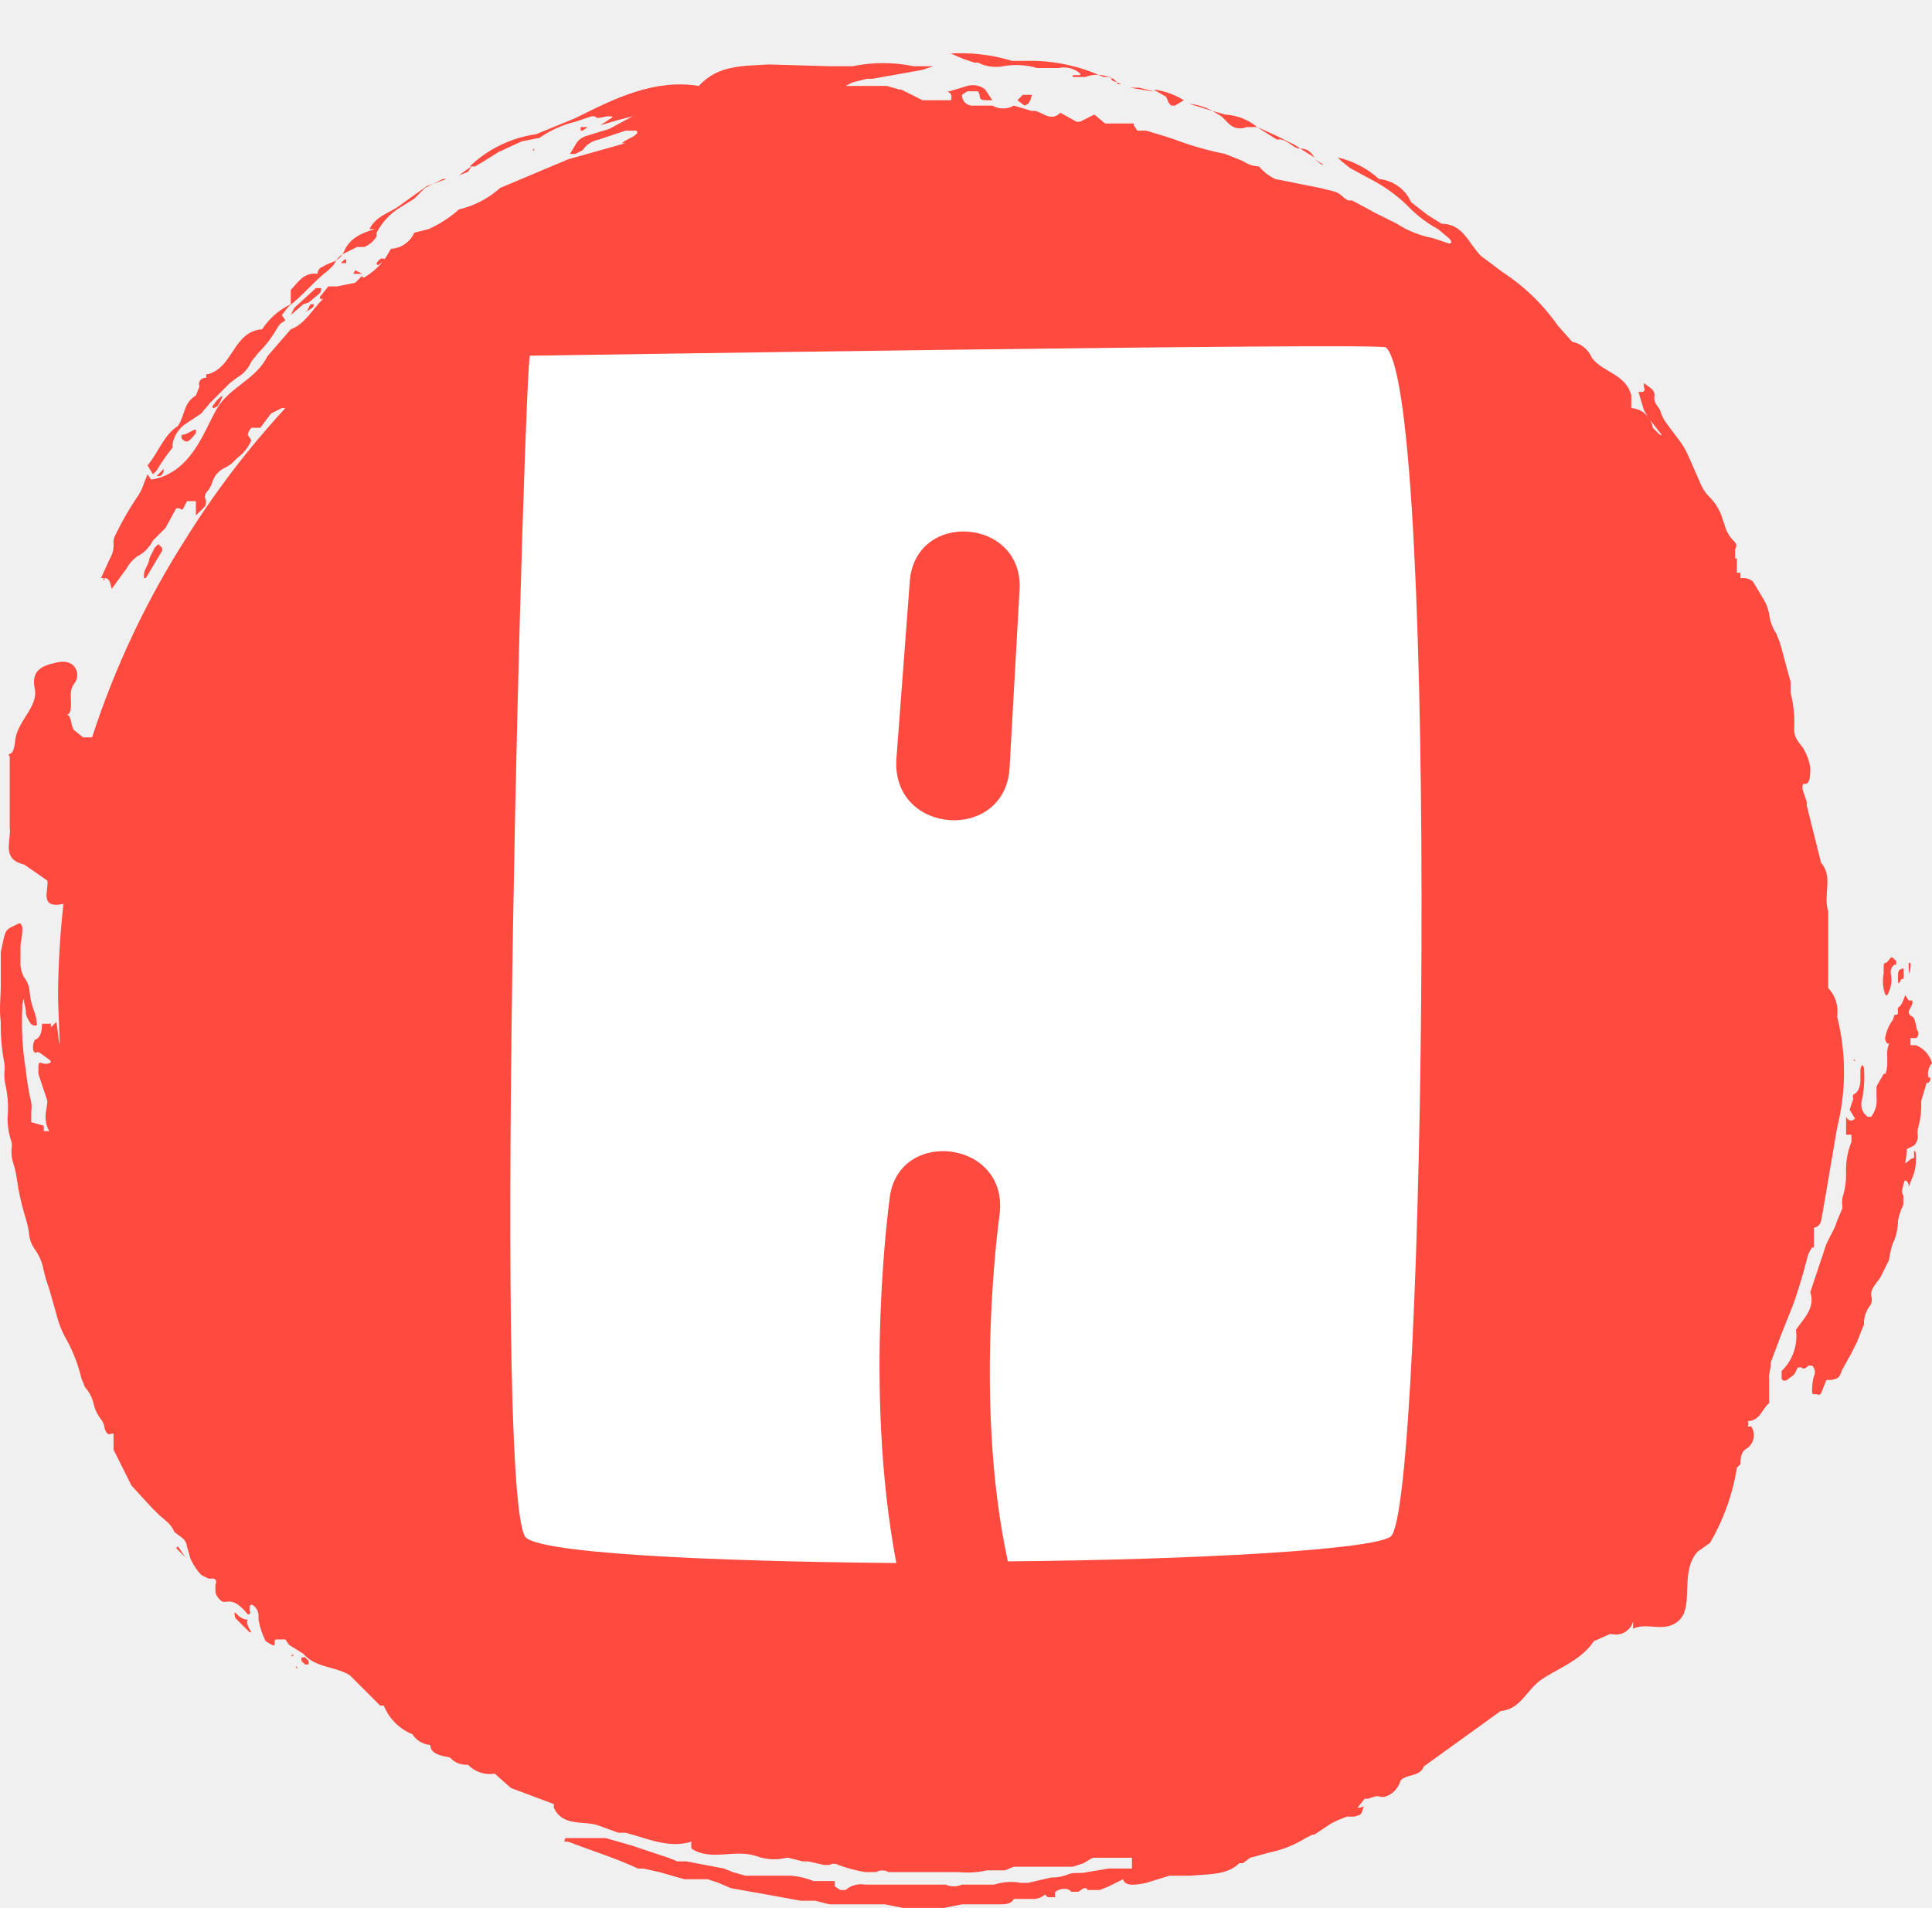
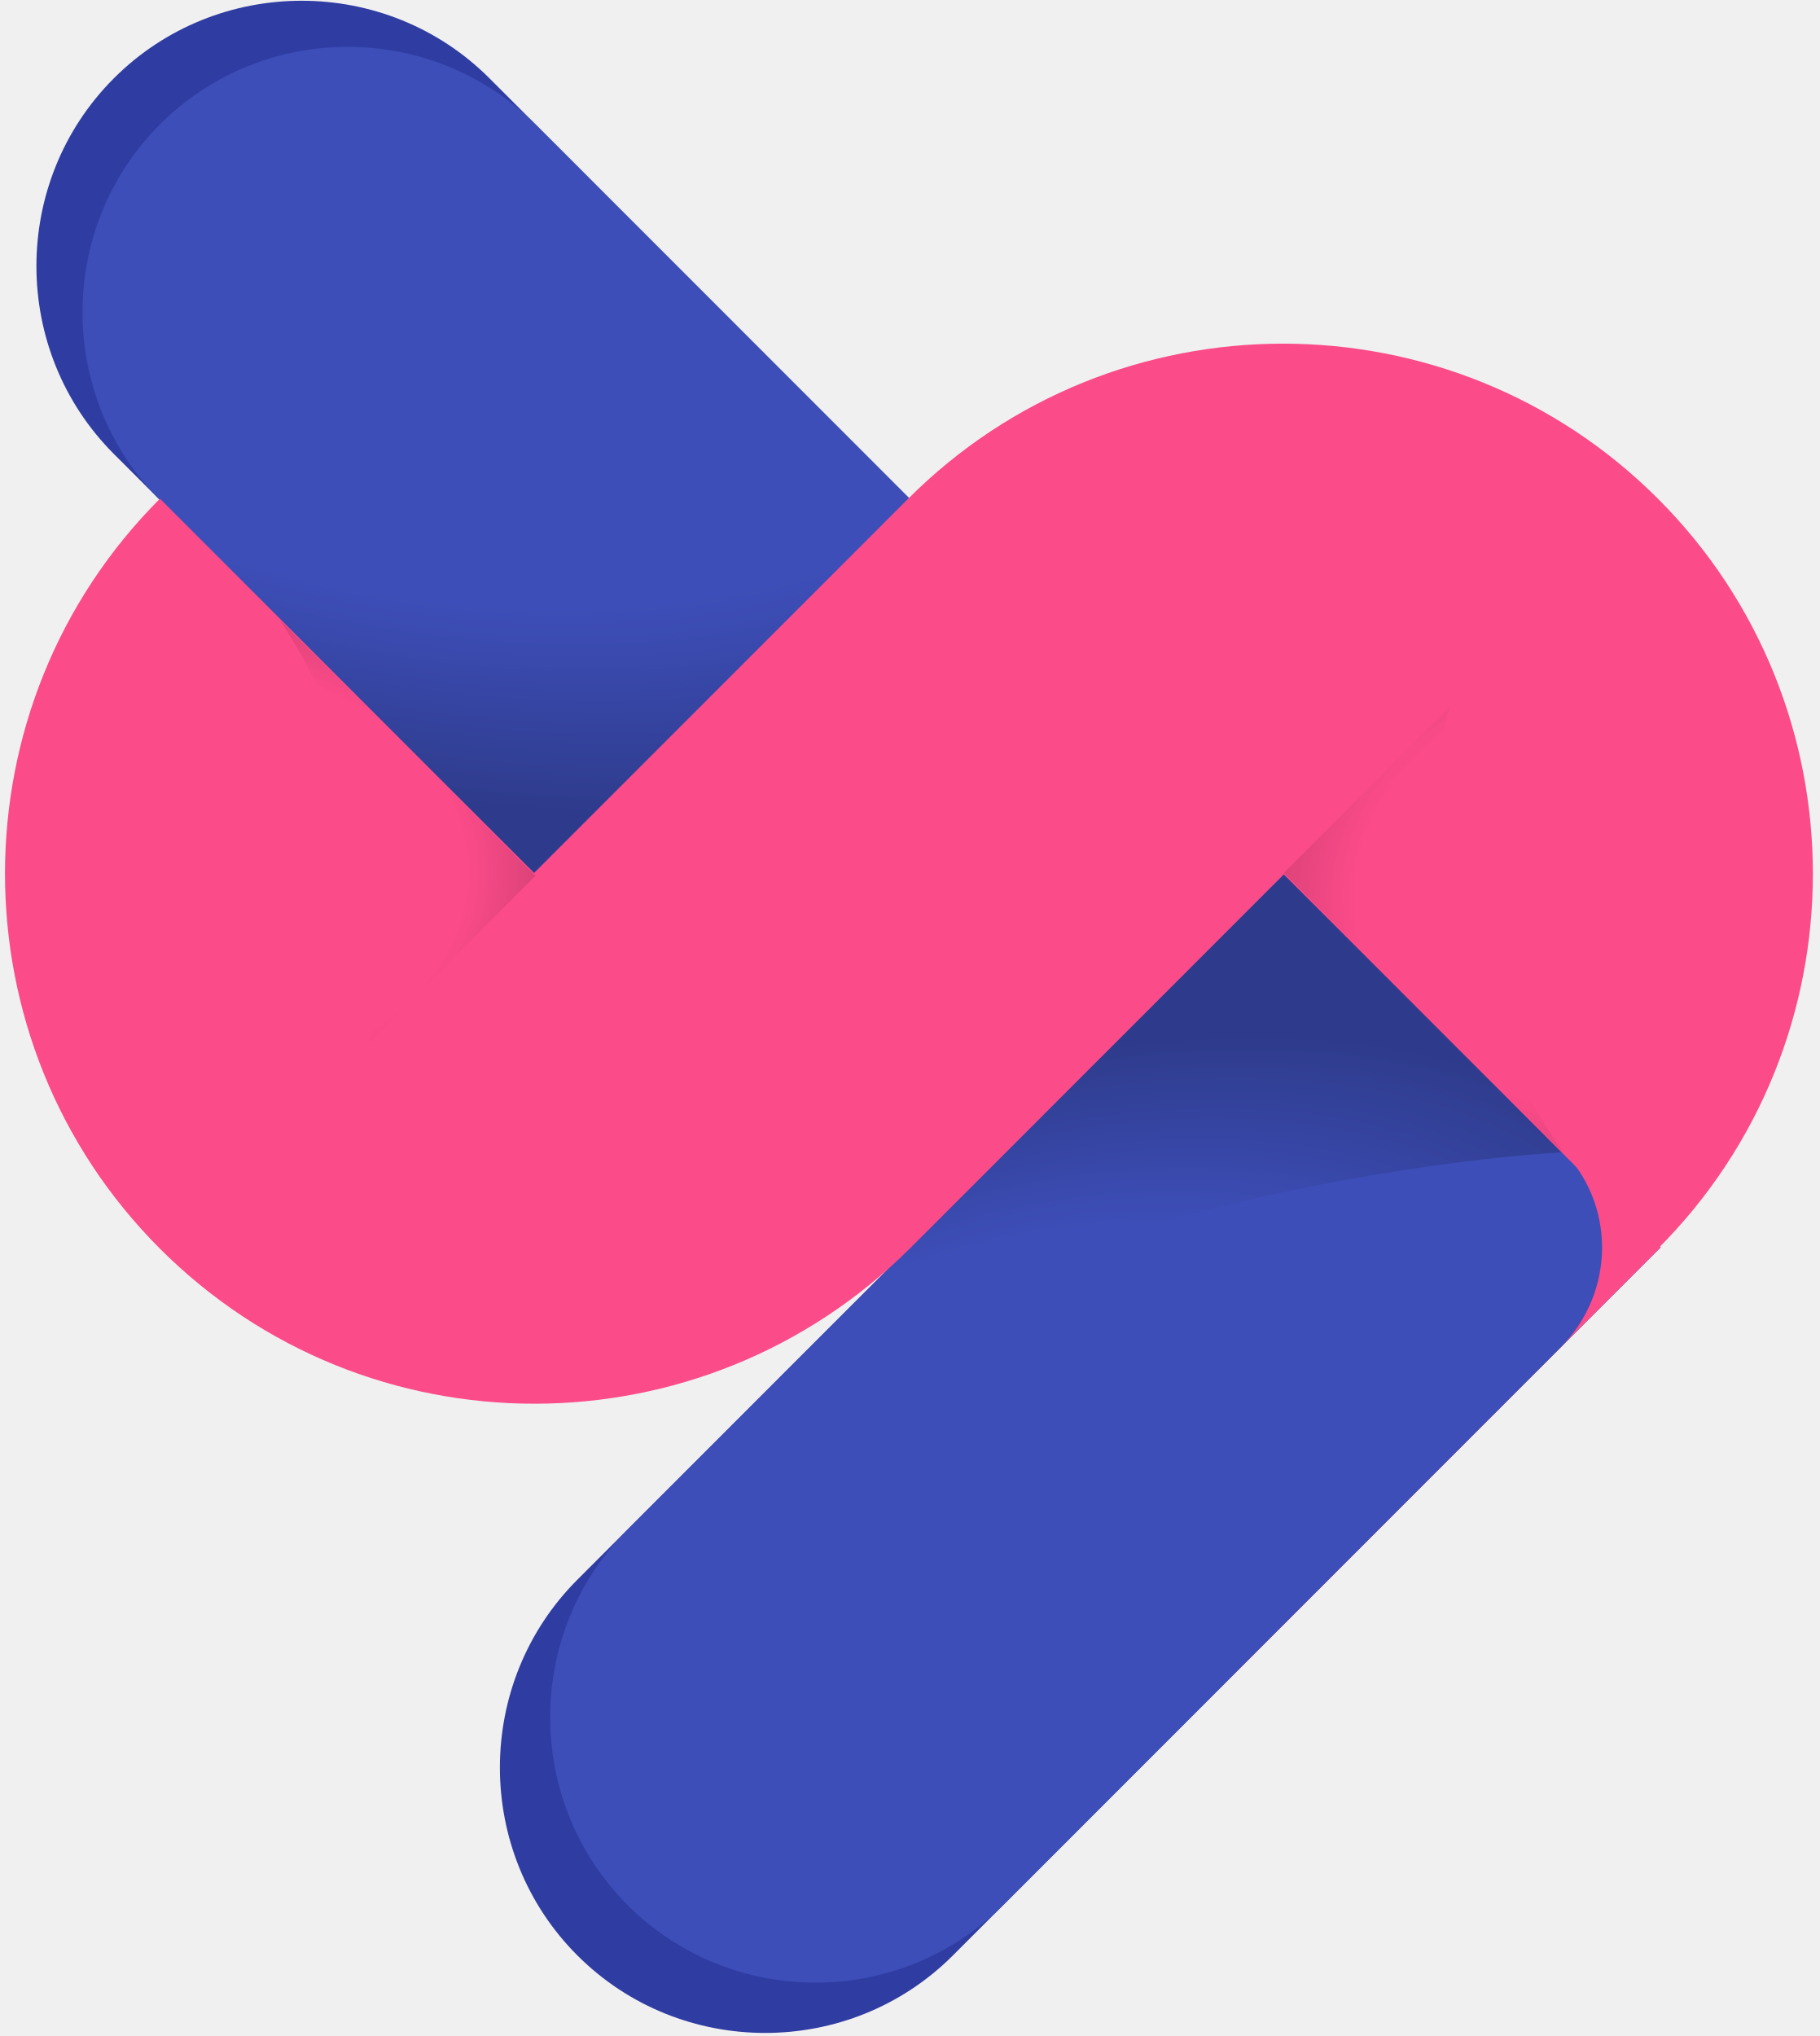
- <svg xmlns="http://www.w3.org/2000/svg" width="308.761" height="304.916" viewBox="0 0 106.008 104.687" class="css-1j8o68f" version="1.1" id="svg23">
-   <defs id="SvgjsDefs2684" />
-   <g id="SvgjsG2685" featurekey="rootContainer" transform="matrix(0.9820593,0,0,0.9820593,-0.05456052,0)" fill="#ff4a3f">
-     <g id="g17">
-       <path d="M19.8 15.3h.5l-.4-.2zm.5.1zm.8-.7c0 .1 0 .1.1.1l.4-.3c-.2-.1-.3-.1-.5.2zm.4-.2zm-4.1 2.3zm-.2.6l.3-.2c.1-.1.1-.2.1-.2h-.2l-.2.4c-.1-.1-.1 0 0 0zm2.2-2.9h-.1l-.2.2h.3zm-2.1 2.4l.6-.5c.1-.1.1-.2.1-.3h-.3l-1.2 1.1-.2.4.7-.6zm-1.1.8z" id="path3" />
-       <path d="M9.7 25v-.2a1.7 1.7 0 0 1 .7-1.1l.9-.6.5-.6.7-.7.4-.4.4-.3a1.9 1.9 0 0 0 .8-.9l.4-.5a5.9 5.9 0 0 0 1-1.3l.2-.3.3-.2-.2-.3.4-.5c.8-.6 1.4-1.4 2.2-2l.3-.3a1.4 1.4 0 0 1 .5-.6l.8-.4h.4a1.4 1.4 0 0 0 .7-.6V13a3.5 3.5 0 0 1 1.3-1.4l.8-.5.2-.2.4-.4 1-.5h.2l-1.1.4-1.4 1c-.6.5-1.4.6-1.8 1.4h.3c-.7.2-1.4.5-1.7 1.2s-.8.6-1.2.9a.4.4 0 0 0-.3.4c-.8-.1-1.1.5-1.5.9v.8a3.9 3.9 0 0 0-1.6 1.4c-1.6.1-1.6 2.1-3 2.5h-.1a.2.2 0 0 0 0 .2c-.3 0-.5.2-.4.5l-.2.5c-.7.4-.6 1.1-1 1.7-.8.5-1.1 1.5-1.7 2.2l.3.5.2-.2a11.6 11.6 0 0 1 .9-1.3zM53.9 3.3l.6.2h.2a2.2 2.2 0 0 0 1.4.2 4.1 4.1 0 0 1 1.9.1h1.2a1.4 1.4 0 0 1 1.2.3.1.1 0 0 1 0 .1H60a.1.1 0 0 0 0 .1h.7a1.8 1.8 0 0 1 1.3 0c.2 0 .1.1.2.2l.5.2h-.2c-.2-.4-.5-.4-.8-.4a9.7 9.7 0 0 0-4.3-.9h-.8A9.8 9.8 0 0 0 53 3h.2zm7.3 3.1zM50.3 4.7zm10.9 1.7h.2-.2zM19 14.7zm32.1-10zm17.6 2.2a.9.9 0 0 0 1 .2h.6a3.1 3.1 0 0 0-1.8-.7l-.7-.2.5.3zm-3.4-1.3c0 .1.1.2.2.3h.2l.5-.3a4.2 4.2 0 0 0-1.7-.6l.7.4zm7.4 2.7l.8.5c-.2-.3-.4-.5-.8-.5z" id="path5" />
-       <path d="M99 76.1l.6-1.6.6-1.5c.2-.5.6-1.8.8-2.6a1.7 1.7 0 0 1 .3-.7h.1v-1.1c.5-.1.4-.6.5-.9l.8-4.7a12.7 12.7 0 0 0 0-6.2 1.9 1.9 0 0 0-.5-1.6v-4.3c-.3-.9.3-1.9-.4-2.7L101 45a.4.4 0 0 0 0-.2l-.2-.6a.5.5 0 0 1 0-.4h.1c.3 0 .3-.5.3-.9a3 3 0 0 0-.4-1.1l-.3-.4a1.1 1.1 0 0 1-.2-.7 6.7 6.7 0 0 0-.2-2v-.6c-.2-.7-.4-1.5-.6-2.2l-.2-.5a2.5 2.5 0 0 1-.4-1.1 2.5 2.5 0 0 0-.3-.8l-.6-1a.8.8 0 0 0-.6-.2h-.1V32h-.2v-.8H97V31a.4.4 0 0 0 0-.1v-.2c.1-.2.1-.3-.1-.5a1.8 1.8 0 0 1-.4-.6l-.2-.6a2.9 2.9 0 0 0-.7-1.2 2.2 2.2 0 0 1-.5-.7l-.7-1.6a4.3 4.3 0 0 0-.6-1l-.6-.8a2.4 2.4 0 0 1-.4-.8l-.2-.3a.6.6 0 0 1-.1-.5.5.5 0 0 0-.2-.4l-.4-.3v.2c.1.2 0 .3-.1.3h-.2l.3 1 .3.5.7.9h-.1l-.2-.2-.2-.2a1.3 1.3 0 0 0-1.2-1.1v-.7c-.3-1.2-1.6-1.3-2.2-2.1a1.5 1.5 0 0 0-1.1-.9l-.8-.9a11.3 11.3 0 0 0-3.1-3l-.8-.6-.4-.3c-.7-.7-1-1.8-2.2-1.8l-.8-.5-.9-.7a2.2 2.2 0 0 0-1.8-1.3 5.1 5.1 0 0 0-2.3-1.2l.2.2.5.4 1.3.7a8.5 8.5 0 0 1 2.1 1.6 6.8 6.8 0 0 0 1.5 1.1l.6.5c.1.1.2.2.1.3H81l-.9-.3a5.6 5.6 0 0 1-2-.8l-1.2-.6-1.3-.7h-.2c-.3-.1-.4-.4-.8-.5l-.8-.2-2.5-.5a2.6 2.6 0 0 1-.9-.7 1.7 1.7 0 0 1-.9-.3l-1-.4a18.1 18.1 0 0 1-2.8-.8l-.6-.2-1-.3h-.5l-.2-.3v-.1h-1.6l-.6-.5-.4.2-.4.2h-.2l-.9-.5c-.6.6-1.1-.2-1.6-.1l-1-.3a1.2 1.2 0 0 1-1.2 0h-1.2a.6.6 0 0 1-.5-.6l.3-.2h.6a.7.7 0 0 1 .1.3c0 .2.2.2.5.2h.2l-.4-.6a1.1 1.1 0 0 0-1-.2l-1 .3H53c.3.2.2.3.2.5h-1.6l-.4-.2-.8-.4h-.1l-.7-.2h-2.3l.4-.2.8-.2h.3l1.7-.3 1.1-.2.6-.2h-1.1a8.4 8.4 0 0 0-3.4 0h-1.3L43 3.6c-1.4.1-2.8 0-3.9 1.2-2.5-.4-4.7.7-6.9 1.8l-2.2.9a6.7 6.7 0 0 0-3.7 1.8h.3l.5-.3.8-.5 1.3-.6 1-.2a6 6 0 0 1 2-.9l.9-.3h.2c.1.2.5 0 .7 0h.2c.1 0 .1.1 0 .1l-.6.4 1-.3.8-.2-1.3.7-1.3.4a1 1 0 0 0-.6.5l-.3.5h.3l.4-.2a1.4 1.4 0 0 1 .9-.6l1.5-.5h.5a.1.1 0 0 1 .1.2c-.2.2-.6.3-.8.5h.2l-3.2.9-3.8 1.6a5.2 5.2 0 0 1-2.3 1.2 6.6 6.6 0 0 1-1.7 1.1l-.8.2a1.5 1.5 0 0 1-1.3.9l-.3.5a3.7 3.7 0 0 1-1.2 1.1h-.1v-.1l-.2.2-.2.2-1 .2h-.5l-.4.5c-.1.1-.1.2 0 .2h.1c-.6.6-1 1.4-1.8 1.7L15 19.9c-.6 1.2-1.8 1.6-2.6 2.6s-1.4 3.9-3.9 4.3l-.2-.3-.2.5a2.7 2.7 0 0 1-.4.8 16.9 16.9 0 0 0-1.2 2.1.8.8 0 0 0-.1.5 1.4 1.4 0 0 1-.2.8l-.5 1.1h.2c.3 0 .3.3.4.6l.8-1.1a2.2 2.2 0 0 1 .6-.7 2 2 0 0 0 .9-.9l.3-.3.4-.4.6-1.1h.2c.1.1.1.1.2 0l.2-.4h.5v.8l.5-.5a.5.5 0 0 0 0-.5.4.4 0 0 1 .1-.3 1.5 1.5 0 0 0 .3-.5 1.3 1.3 0 0 1 .8-.9l.3-.2.3-.3a2.4 2.4 0 0 0 .8-1l-.2-.3c0-.1.1-.3.2-.4h.5l.6-.8.6-.3h.2a48.8 48.8 0 0 0-5.5 7.2h-.1.1a48.4 48.4 0 0 0-5.3 11.2h-.5l-.5-.4c-.2-.2-.1-.7-.4-.9h.1c.3-.5-.1-1.2.3-1.7s.1-1.4-.9-1.2-1.5.5-1.3 1.5-1 1.8-1.1 2.9-.5.5-.3.9v3.9c.1.8-.5 1.8.8 2.1l1.3.9c.1.5-.5 1.6.9 1.3a49.2 49.2 0 0 0-.3 5c0 1.1.1 2.2.1 3.3v-.4c-.1-.4-.1-.8-.2-1.3l-.3.3v-.2h-.5c0 .5-.1.8-.4.9a.9.9 0 0 0-.1.5c0 .1.1.3.2.2s.4.2.7.4-.2.3-.4.2-.2.1-.2.3v.3l.5 1.5c0 .3-.1.6-.1.9a1.7 1.7 0 0 0 .2.8h-.3v-.3l-.7-.2v-.6a1.5 1.5 0 0 0 0-.5 14.6 14.6 0 0 1-.3-1.8 16.6 16.6 0 0 1-.2-3.5.9.9 0 0 1 .1-.5v.2a2.9 2.9 0 0 1 .1.5.8.8 0 0 0 .1.4c.1.2.2.4.4.4s.1-.1.1-.2a2.1 2.1 0 0 0-.1-.5 4.2 4.2 0 0 1-.3-1.3 1.5 1.5 0 0 0-.3-.7 1.6 1.6 0 0 1-.2-.9v-.8c0-.3.1-.6.1-.9a.5.5 0 0 0-.1-.4h-.1c-.8.4-.7.2-1 1.6V55c0 .7-.1 1.4 0 2.1a10.8 10.8 0 0 0 .2 2.3 1.8 1.8 0 0 1 0 .5 3.1 3.1 0 0 0 .1.9 5.9 5.9 0 0 1 .1 1.3 3.9 3.9 0 0 0 .2 1.7 1.2 1.2 0 0 1 0 .4 2.1 2.1 0 0 0 .1.8 4.9 4.9 0 0 1 .2.9 14 14 0 0 0 .5 2.2 5 5 0 0 1 .2 1 1.7 1.7 0 0 0 .3.7 2.9 2.9 0 0 1 .5 1.2 8.5 8.5 0 0 0 .3 1l.4 1.4a5.4 5.4 0 0 0 .6 1.5 8.5 8.5 0 0 1 .8 2.1l.2.5a2.1 2.1 0 0 1 .5 1 2.1 2.1 0 0 0 .4.8 1 1 0 0 1 .2.5c.1.3.2.4.4.3h.1v.9l.5 1 .5 1 1.1 1.2.4.4c.3.3.7.5.9 1l.4.3a.7.7 0 0 1 .3.5l.2.7a3.3 3.3 0 0 0 .6.9l.4.2h.3a.2.2 0 0 1 .1.3 2.5 2.5 0 0 0 0 .5.9.9 0 0 0 .4.5h.2c.4-.1.8.2 1.2.7h.1c0-.1.1-.1 0-.2v-.2c0-.1.1-.2.2-.1a.7.7 0 0 1 .3.6v.2a4.3 4.3 0 0 0 .4 1.2c.5.3.5.3.5.1s0-.2.2-.2h.4l.2.3.8.5c.7.8 1.8.7 2.6 1.2l1.7 1.7h.2a2.9 2.9 0 0 0 1.6 1.6 1.3 1.3 0 0 0 1 .6c0 .5.6.6 1.1.7a1.2 1.2 0 0 0 .8.4h.2a1.7 1.7 0 0 0 1.5.5l.9.8 2.4.9v.2c.5 1.1 1.7.7 2.5 1l1.1.4h.4c1.2.3 2.4.9 3.7.5a.7.7 0 0 0 0 .4c1.1.7 2.4 0 3.6.4a2.9 2.9 0 0 0 1.7.1h.1l.8.2h.3l.9.2h.3a.5.5 0 0 1 .5 0 7.9 7.9 0 0 0 1.5.4h.6a.7.7 0 0 1 .7 0h3.9a5 5 0 0 0 1.6-.1h1l.5-.2H60l.6-.2.5-.3h2.2v.6H62l-1.2.2c-.4.1-.7 0-1 .1a2.4 2.4 0 0 1-1 .2l-1.3.3h-.4a3.1 3.1 0 0 0-1.5.1h-1.8a1.1 1.1 0 0 1-.9 0h-4.5a1.3 1.3 0 0 0-1.1.3H47l-.3-.2v-.3h-1.2a4.1 4.1 0 0 0-1.3-.3h-2.5l-.7-.2-.5-.2-2.1-.4h-.5l-.5-.2-2.1-.7-1.4-.4h-2.2c-.1 0-.1.1-.1.2h.2c1.3.5 2.6.9 3.9 1.5h.3l.9.2 1.4.4h1.3l.6.2.7.3 1.7.3 1.1.2 1.1.2h.8l.8.2h3.1l1 .2h2.3l1-.2H56c.4 0 .6-.1.7-.3h1a1 1 0 0 0 .8-.3c-.1.1 0 .1.1.2h.4v-.2c0-.1 0-.1.2-.2s.6-.1.7.1h.4l.3-.2c.2 0 .2 0 .2.1h.7l.5-.2.8-.4c.1.3.4.4 1.3.2l1.3-.4h1.2c.9-.1 2 0 2.7-.7h.2l.4-.3 1.1-.3a6.1 6.1 0 0 0 2-.8l.4-.2h.1l.9-.6.4-.2.5-.2h.4c.4-.1.4-.1.5-.4s0-.1-.2-.1h-.1l.4-.5h.2c.3-.1.5-.2.7-.1h.2a1.3 1.3 0 0 0 .9-.9c.3-.4 1.1-.2 1.3-.8l4.3-3.1c1.1-.1 1.4-1.1 2.2-1.7s2.3-1.1 3-2.2l.9-.4h.1a1 1 0 0 0 1.2-.7v.4c.8-.4 1.8.3 2.6-.5s0-2.7 1-3.8l.7-.5a12.1 12.1 0 0 0 1.5-4.2l.2-.2c0-.3 0-.7.4-.9a.9.9 0 0 0 .2-1.2h-.2a.3.3 0 0 0 0-.3c.7 0 .8-.7 1.2-1V77a.5.5 0 0 1 0-.2 3.8 3.8 0 0 0 .1-.7zM5.9 32.2z" id="path7" />
-       <path d="M26.4 9.3l-.3.2-.4.3.5-.2zm6.1-2h.1l.3-.2h-.4zm-2.6 1l-.1.1h.1v-.1zm-1.5 1.4zm1.3-.2zm-6.3 3.1zM9.2 26.2l-.4.4H9a.4.4 0 0 0 .2-.4zm3-3.5a2.1 2.1 0 0 0 .3-.6 1.5 1.5 0 0 0-.5.5c-.1.1-.1.2 0 .2zM11 24.2V24c-.2 0-.5.3-.8.3v.2c.3.3.4.2.8-.3zm3 66.2zM73.9 9.2h.1l-.5-.3zm-2.5-1.4c.5-.1.8.4 1.2.5h.1l-.3-.2-1-.5-1.1-.5.3.2zM52.8 3.1zm11.7 2h-.1l-1.2-.2h.5zm2 .7l1.3.4a3.3 3.3 0 0 0-1.3-.4zm-9 0a1 1 0 0 0 .2-.5h-.5l-.3.3.4.3zm9 1.6zM49.9 4.2zm2.9.7zM48.5 4zm13.8 2.1a.5.5 0 0 0 0 .1zm44.8 52.3h-.3V58h.3c.1 0 .2-.3.1-.4s-.1-.7-.3-.8a.3.3 0 0 1-.2-.3l.2-.4a.4.4 0 0 0 0-.2h-.2l-.2-.3c-.1.3-.2.6-.4.7a.5.5 0 0 0 0 .2c0 .1 0 .2-.1.2h-.1a1.1 1.1 0 0 1-.1.3 2.3 2.3 0 0 0-.4.9.4.4 0 0 0 .1.4h.1a1.7 1.7 0 0 0-.1.8v.4a1.8 1.8 0 0 1-.1.5h-.1l-.4.7v.6a1.5 1.5 0 0 1-.3 1.1h-.2l-.2-.2a.9.9 0 0 1-.1-.8 6.5 6.5 0 0 0 .1-1.7c0-.1-.1-.2-.1-.2a.5.5 0 0 0-.1.3v.6c0 .2-.1.6-.3.7s-.1.2-.1.3l-.2.6.3.5c-.2.2-.4.1-.5-.1v1h.3v.4a4.2 4.2 0 0 0-.3 1.4 3.3 3.3 0 0 0 0 .4 4 4 0 0 1-.2 1.3 2 2 0 0 0 0 .6l-.3.7a3.2 3.2 0 0 1-.3.7l-.3.6-.9 2.7c.3.9-.4 1.5-.8 2.1a2.7 2.7 0 0 1-.8 2.3v.4c0 .1.1.2.3.1l.4-.3.2-.4h.2c.1.1.2.1.4-.1h.2a.5.5 0 0 1 .1.6 2.9 2.9 0 0 0-.1.8c0 .1 0 .2.1.2h.2c.1.1.2 0 .3-.3l.2-.5h.3c.4-.1.4-.1.6-.6l.5-.9.3-.6.4-1a1.6 1.6 0 0 1 .3-1 .6.6 0 0 0 .1-.6c0-.2 0-.3.2-.6l.3-.4.5-1a4.7 4.7 0 0 1 .2-.9 3 3 0 0 0 .3-1.3 3.8 3.8 0 0 1 .3-.9v-.5c-.1-.2-.1-.2 0-.6s.1-.2.2-.2a.4.4 0 0 1 .1.3l.2-.5a2.3 2.3 0 0 0 .2-.9v-.3c0-.1 0-.3-.1-.3v.4c-.2 0-.3.2-.5.3a6.4 6.4 0 0 0 .1-.8l.4-.2a.7.7 0 0 0 .2-.6 1.4 1.4 0 0 1 0-.3 4.8 4.8 0 0 0 .2-1.4v-.2l.3-1h.1a.3.3 0 0 0 .1-.3h-.1a.9.9 0 0 1 .2-.8 1.5 1.5 0 0 0-.9-1zm-1.2 7.8zm-.2-9.9zm0 0zM9.1 30.8a.3.3 0 0 0 0-.2l-.2-.2-.2.2-.3.6c0 .3-.3.6-.3.9v.2h.1zm96.3 24.8h.1a1.7 1.7 0 0 0 .2-1.2.5.5 0 0 1 .2-.5h.1v-.2l-.2-.2h-.1c-.1.1-.2.3-.3.3s-.1.1-.1.3v.3a2.2 2.2 0 0 0 .1 1.2zM13.2 90.1c-.1 0 0 .2 0 .3l.8.8h.1c-.2-.3-.3-.6-.2-.7a.9.9 0 0 1-.5-.2zm.8.3zm92.3-35.7h.1a2 2 0 0 0 0-.6c-.3.1-.3.1-.3.6s.1.1.2 0z" id="path9" />
-       <path d="M106.7 62a.6.6 0 0 0 .1-.5c0-.1-.1-.2-.1-.1h-.2v.2c0 .4.1.5.2.4zm.1-8.2h-.1v.6a1 1 0 0 0 .1-.6zM17.1 92.6h-.2v.2l.2.2h.2v-.2zm86.6-33.3c0-.1 0-.1-.1-.1zM9.9 86.5l.5.5-.4-.6z" id="path11" />
-       <circle cx="10.5" cy="87.1" transform="rotate(-24.8 10.4 87.159)" id="circle13" />
-       <path d="M9.7 30.1h-.1v.2-.2h.1zm83.2-6.6l-.2-.3h-.1zm-14.7 77.1zM5.9 32.2zm-.1.2a.3.3 0 0 0 .1-.2v.2zm1.9-4.9zM61.5 2.4zm42.8 58.2v.1-.1zM16.4 92.5h-.1c.1.1.2 0 .1-.1zm.2.7h.1l-.1-.1v.1zm73.9-71.3zm15.2 34.4zM14.6 91.7zm92.1-37zm-.8 11.4zM34.6 0z" id="path15" />
-     </g>
-   </g>
-   <g id="SvgjsG2686" featurekey="nameFeature-0" transform="matrix(2.284354,0,0,2.284354,27.98006,-5.60952)" fill="#ffffff">
-     <path d="M9.6 16.48 l-0.32 4.24 c-0.08 1.8 2.6 1.96 2.72 0.2 l0.24 -4.28 c0.12 -1.76 -2.56 -1.96 -2.64 -0.16 z M0.48 11 l0 0 c0.04 0 20.48 -0.32 20.56 -0.2 c1.28 1.12 0.96 27.8 0.12 28.56 c-0.4 0.32 -4.64 0.56 -9.2 0.6 c-0.84 -3.84 -0.2 -8.32 -0.2 -8.32 c0.24 -1.8 -2.44 -2.12 -2.64 -0.4 c0 0.04 -0.64 4.52 0.16 8.76 c-4.56 -0.04 -8.68 -0.24 -8.92 -0.64 c-0.8 -1.44 0 -28.28 0.12 -28.36 z" id="path20" />
-   </g>
+ <svg xmlns="http://www.w3.org/2000/svg" width="101" height="113" viewBox="0 0 101 113" fill="none">
+   <path d="M71.336 48.374L32.048 87.675C26.314 93.412 26.314 102.791 32.048 108.528C37.783 114.264 47.159 114.264 52.893 108.528L92.18 69.226L71.336 48.374Z" fill="#2F3CA2" />
+   <path d="M71.336 48.374L47.934 71.784C42.2 77.521 42.2 86.9 47.934 92.636C53.668 98.373 63.044 98.373 68.778 92.636L92.18 69.226L71.336 48.374Z" fill="#FB4B89" />
+   <path d="M71.335 48.374L34.838 84.885C29.104 90.621 29.104 100.001 34.838 105.737C40.572 111.473 49.948 111.473 55.683 105.737L86.601 74.808C89.701 71.707 89.701 66.746 86.601 63.723L71.335 48.374Z" fill="#3D4EB8" />
+   <path d="M50.568 27.755L27.166 4.344C21.432 -1.392 12.056 -1.392 6.322 4.344C0.588 10.081 0.588 19.46 6.322 25.197L29.724 48.607L50.568 27.755Z" fill="#2F3CA2" />
+   <path d="M50.568 27.755L29.724 6.903C23.989 1.166 14.613 1.166 8.879 6.903C3.145 12.639 3.145 22.018 8.879 27.755L29.724 48.607L50.568 27.755Z" fill="#3D4EB8" />
+   <path opacity="0.3" d="M50.491 27.6C50.491 27.6 30.731 38.452 8.182 26.98L29.646 48.452L50.491 27.6L44.524 21.631L50.491 27.6Z" fill="url(#paint0_radial_306_122)" />
+   <path opacity="0.3" d="M86.756 63.955C86.756 63.955 66.531 64.808 45.066 74.73L71.335 48.452L86.756 63.955Z" fill="url(#paint1_radial_306_122)" />
+   <path d="M50.491 69.304L71.258 48.529L92.025 69.304C103.494 57.831 103.494 39.15 92.025 27.677C80.557 16.205 61.882 16.205 50.413 27.677L29.646 48.452L8.879 27.677C-2.59 39.15 -2.59 57.831 8.879 69.304C20.347 80.776 38.945 80.776 50.491 69.304Z" fill="#FB4B89" />
+   <path opacity="0.3" d="M15.543 34.421C15.543 34.421 23.989 46.746 20.502 57.831L29.724 48.607L15.543 34.421Z" fill="url(#paint2_radial_306_122)" />
+   <path opacity="0.3" d="M86.756 63.955C86.756 63.955 76.992 50.312 80.479 39.227L71.258 48.452L85.439 62.637" fill="url(#paint3_radial_306_122)" />
+   <defs>
+     <radialGradient id="paint0_radial_306_122" cx="0" cy="0" r="1" gradientUnits="userSpaceOnUse" gradientTransform="translate(22.0909 11.6713) rotate(102.91) scale(31.8171 55.5741)">
+       <stop offset="0.663" stop-opacity="0" />
+       <stop offset="0.698" stop-opacity="0.084" />
+       <stop offset="1" stop-opacity="0.8" />
+     </radialGradient>
+     <radialGradient id="paint1_radial_306_122" cx="0" cy="0" r="1" gradientUnits="userSpaceOnUse" gradientTransform="translate(54.2151 86.7701) rotate(-111.388) scale(26.008 44.7275)">
+       <stop offset="0.649" stop-opacity="0" />
+       <stop offset="0.652" stop-opacity="0.01" />
+       <stop offset="1" stop-opacity="0.8" />
+     </radialGradient>
+     <radialGradient id="paint2_radial_306_122" cx="0" cy="0" r="1" gradientUnits="userSpaceOnUse" gradientTransform="translate(10.705 48.5712) rotate(-1.51121) scale(22.9916 17.394)">
+       <stop offset="0.663" stop-opacity="0" />
+       <stop offset="0.698" stop-opacity="0.084" />
+       <stop offset="1" stop-opacity="0.8" />
+     </radialGradient>
+     <radialGradient id="paint3_radial_306_122" cx="0" cy="0" r="1" gradientUnits="userSpaceOnUse" gradientTransform="translate(91.7882 49.5467) rotate(178.489) scale(25.0885 18.9804)">
+       <stop offset="0.663" stop-opacity="0" />
+       <stop offset="0.698" stop-opacity="0.084" />
+       <stop offset="1" stop-opacity="0.8" />
+     </radialGradient>
+   </defs>
</svg>
